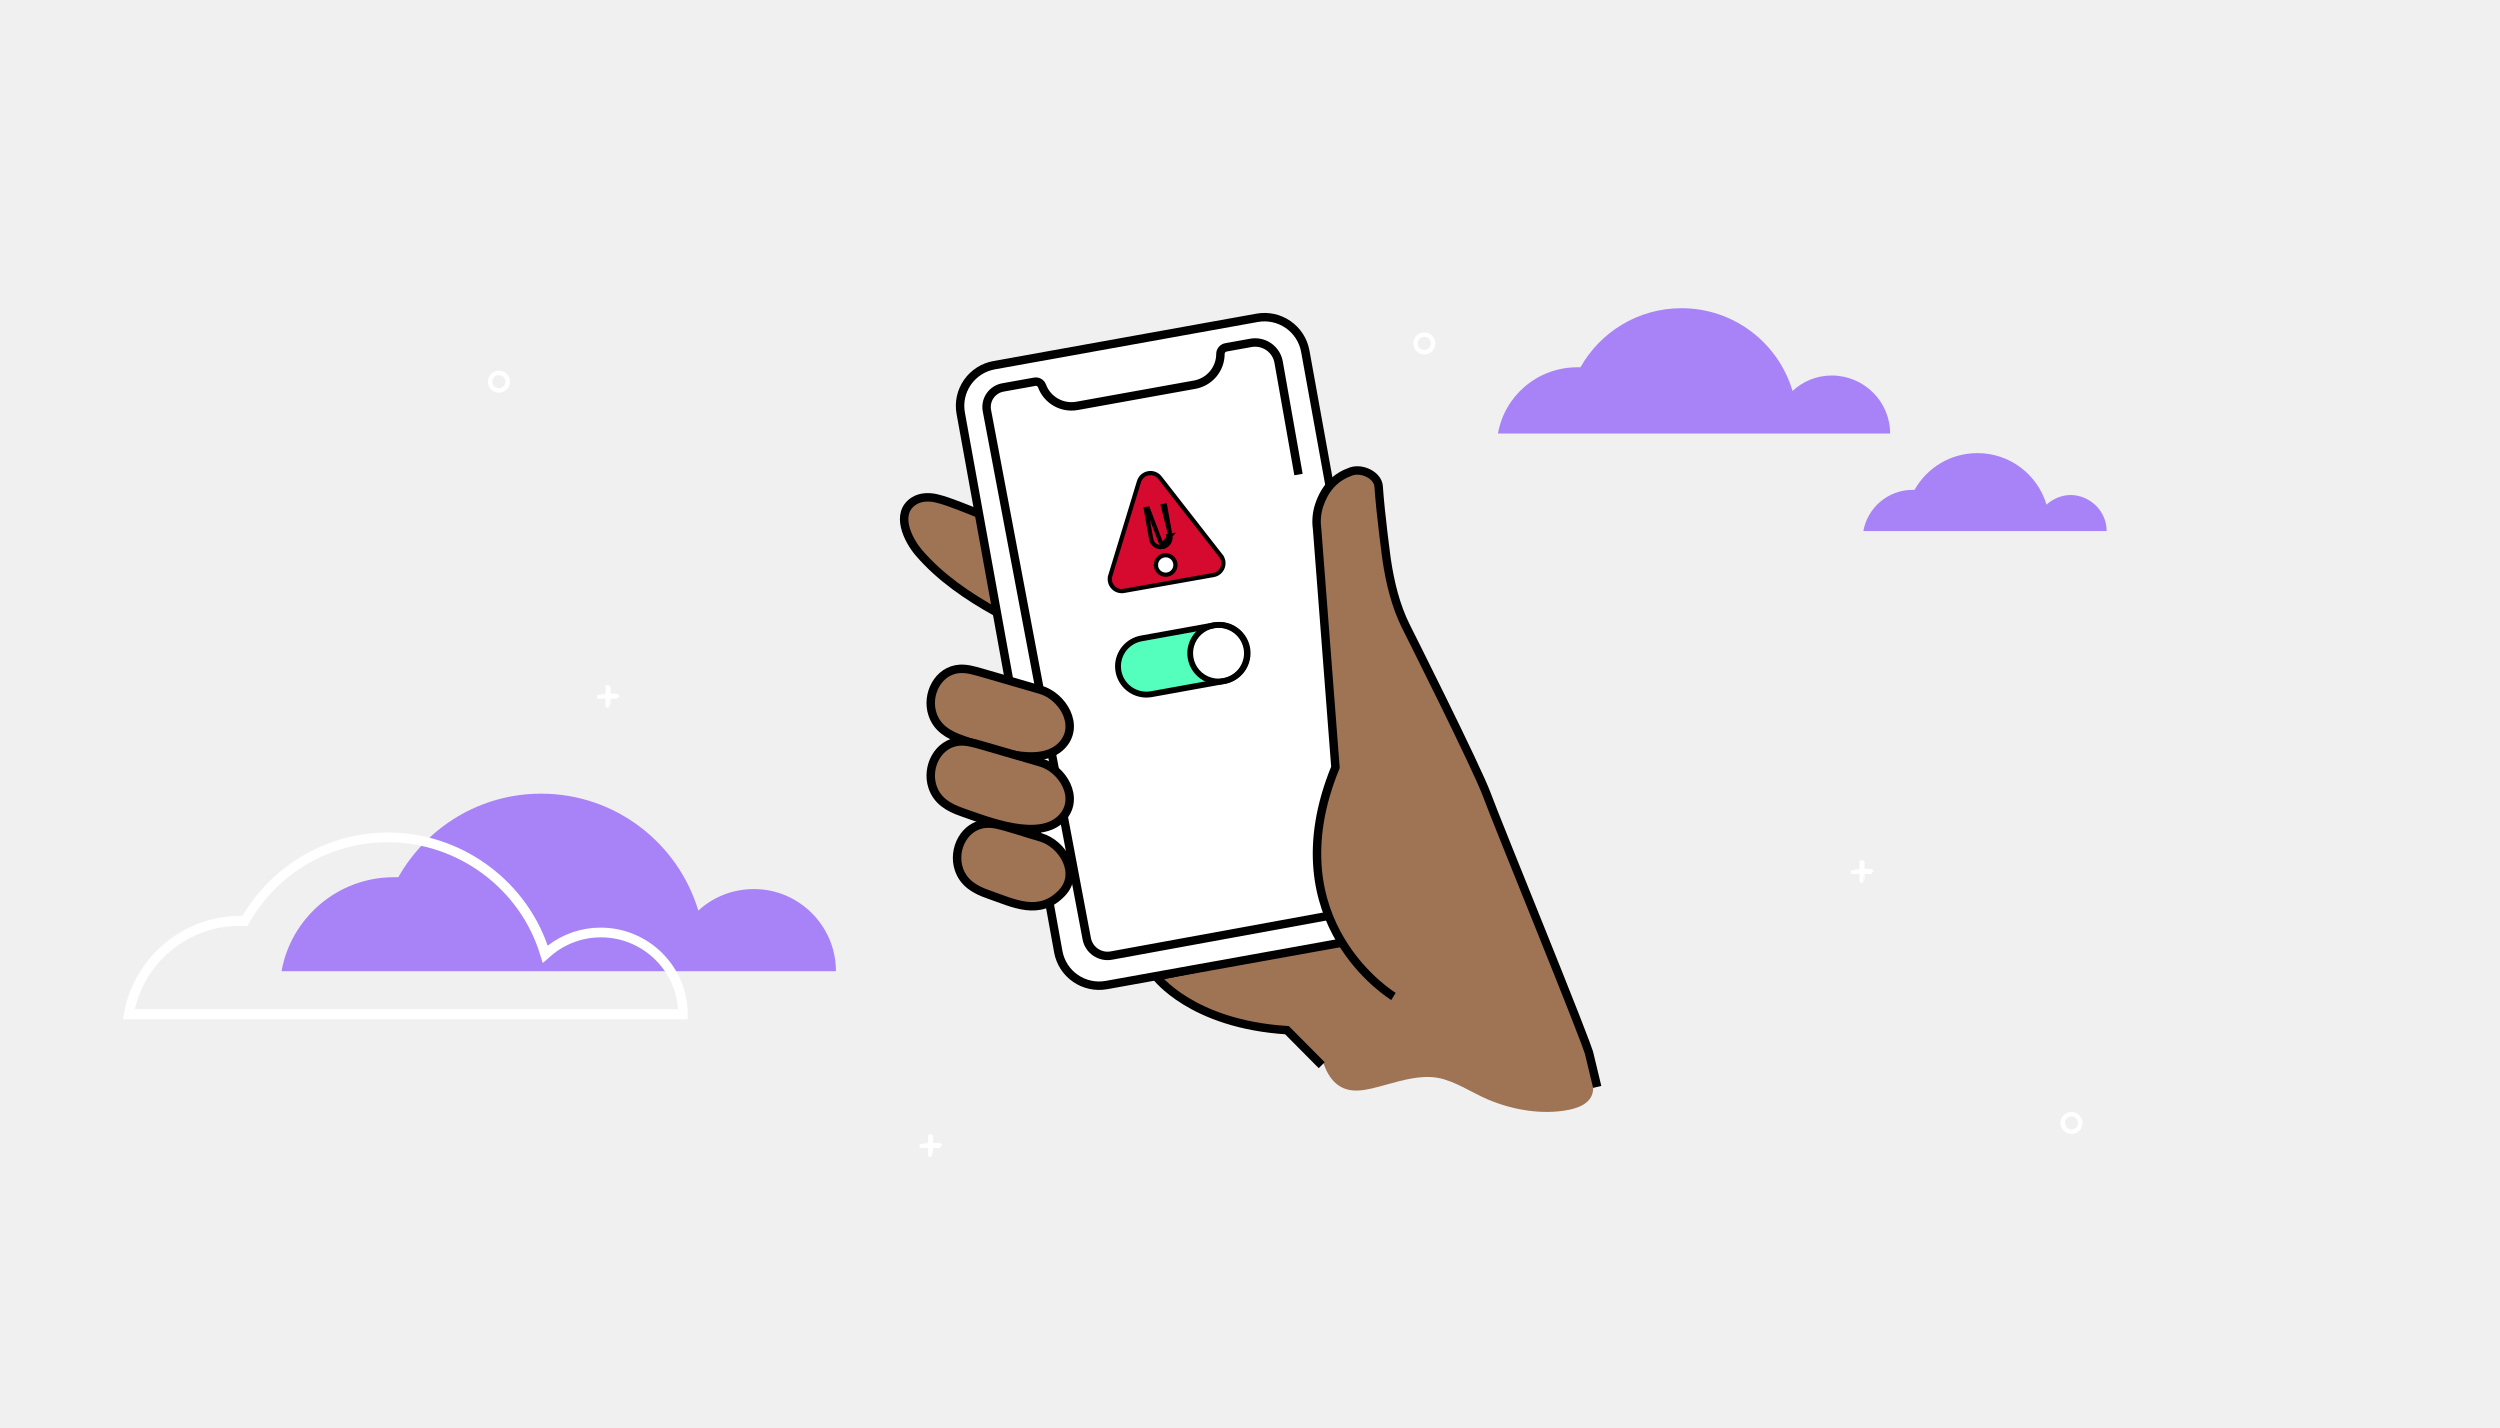
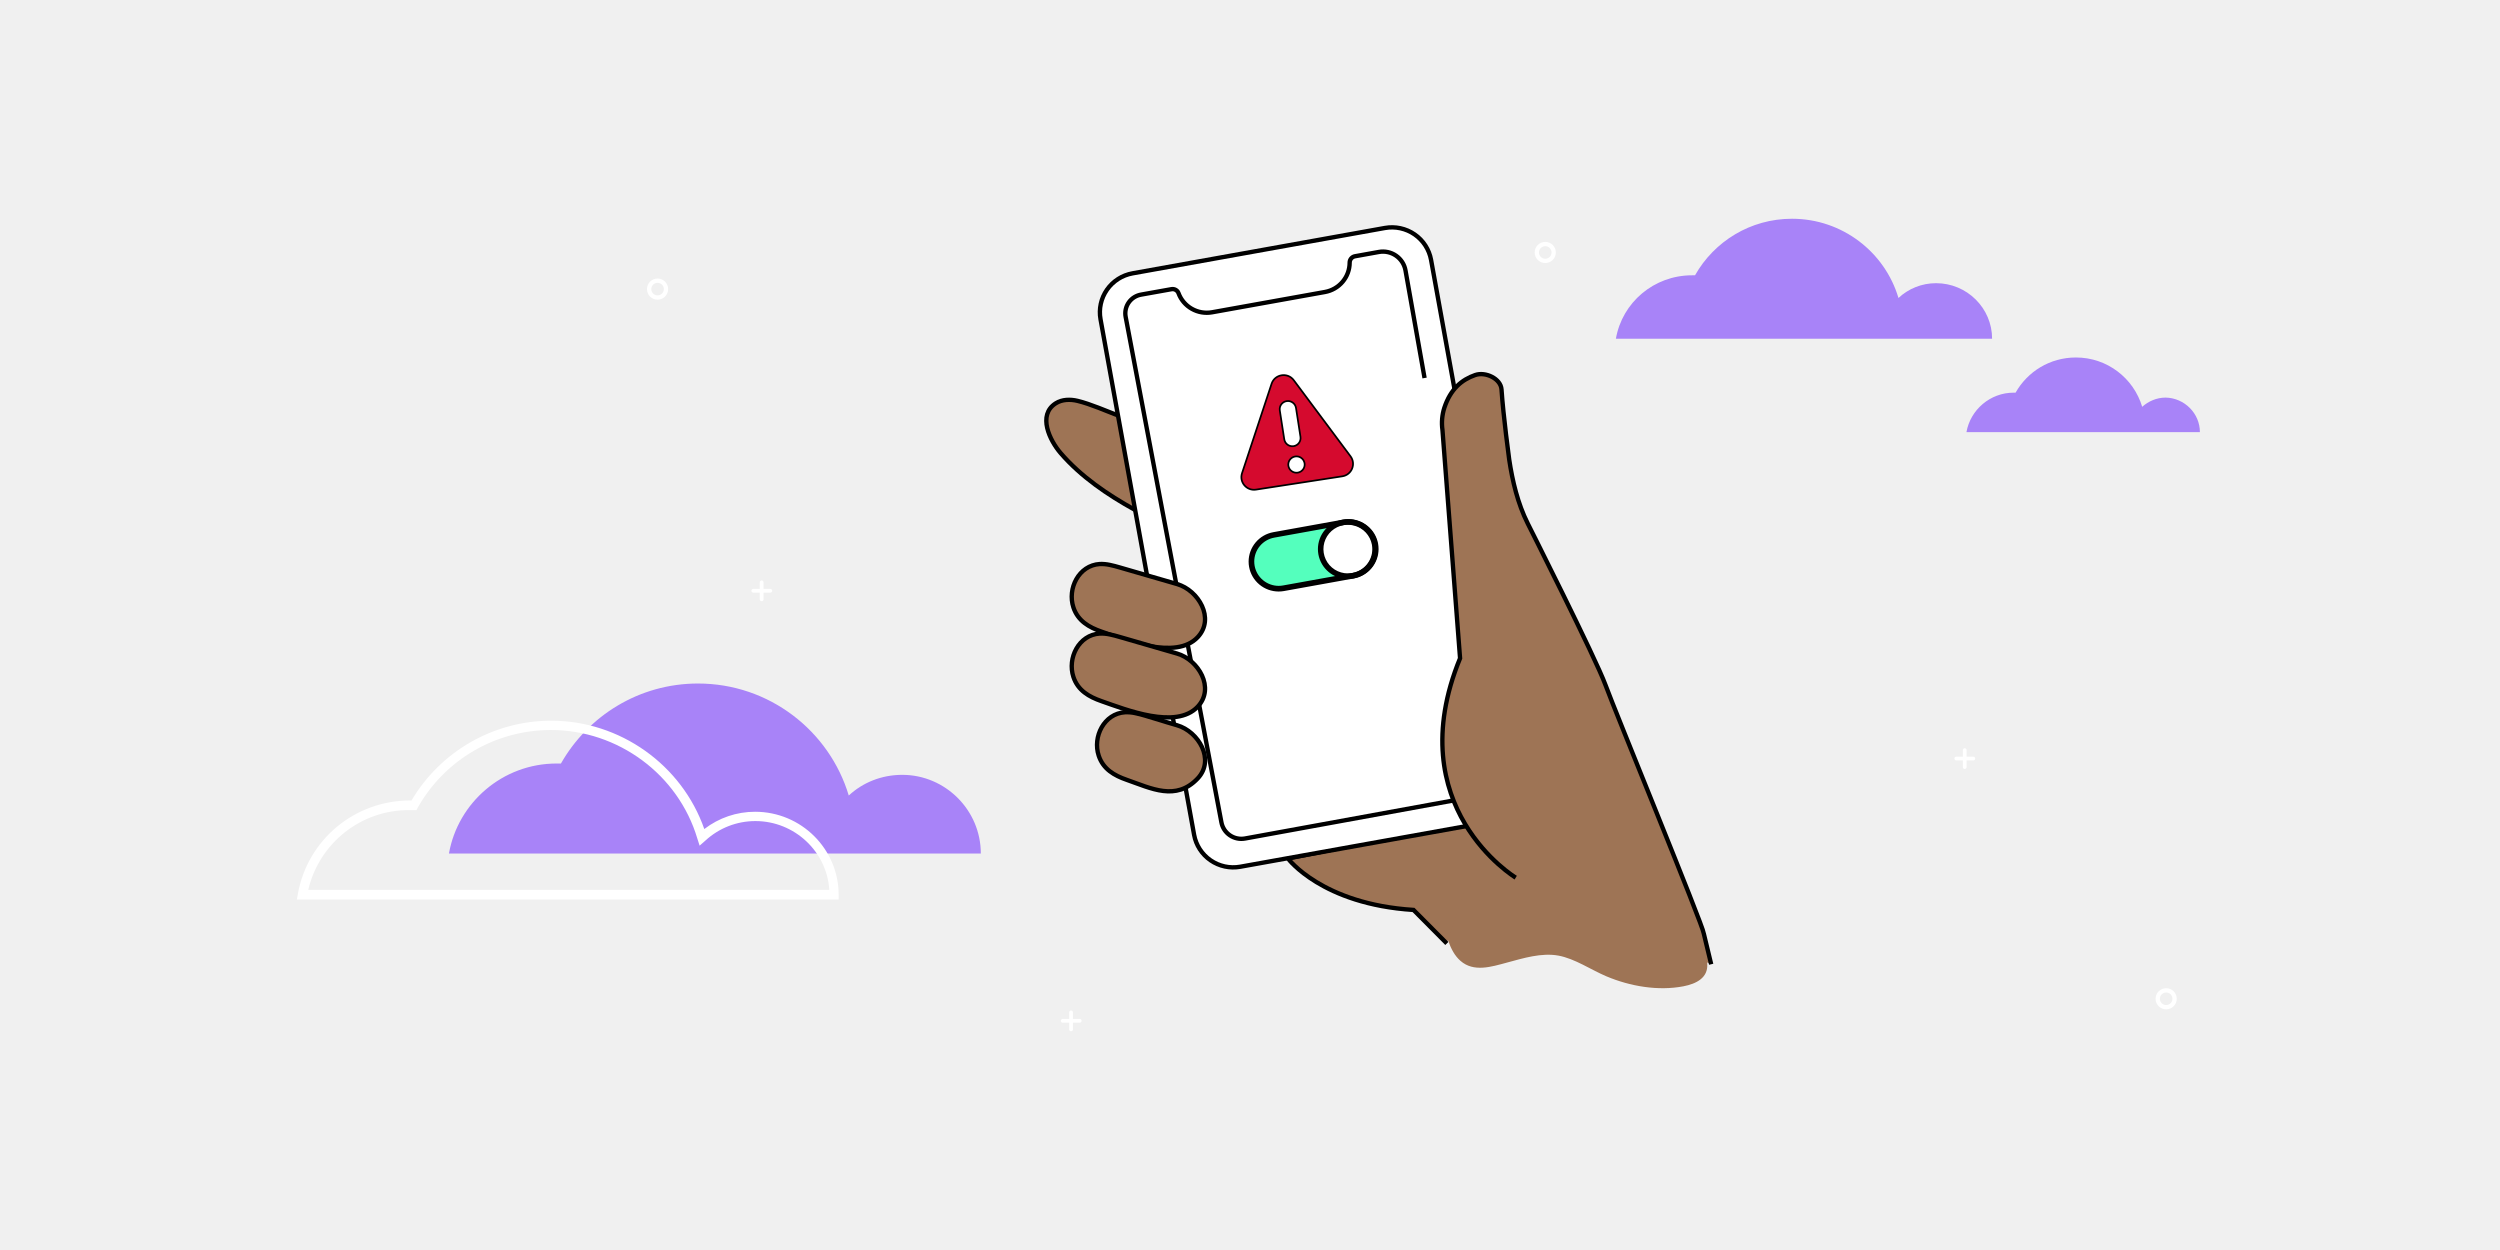
- <svg xmlns="http://www.w3.org/2000/svg" width="296" height="169" viewBox="0 0 296 169" fill="none">
-   <path d="M185.7 131.414C182.565 132.023 179.089 131.414 176.184 130.186C174.282 129.383 172.296 127.999 170.264 127.623C168.168 127.237 165.894 127.947 163.892 128.489C161.969 129.009 159.807 129.701 158.173 128.275C156.77 127.062 156.277 124.711 155.89 122.569C155.503 120.427 155.121 118.327 154.737 116.207C154.589 115.394 154.44 114.552 154.549 113.73C154.664 112.864 158.835 113.818 159.285 113.172C160.575 111.312 158.59 108.513 160.377 107.574C161.922 106.76 163.53 106.016 165.196 106.016C166.573 106.016 167.915 106.521 169.236 107.025L175.918 109.567C176.613 109.83 177.307 110.102 177.894 110.653C178.387 111.115 178.763 111.752 179.178 112.334C181.609 115.762 185.378 117.497 187.165 121.546C188.077 123.61 188.474 126.285 188.626 128.645C188.737 130.363 187.287 131.104 185.7 131.414Z" fill="#9E7455" />
-   <path d="M116.047 60.876C114.514 60.291 112.496 59.398 110.905 59.013C110.006 58.797 108.995 58.821 108.217 59.316C105.929 60.769 107.486 63.925 108.816 65.47C111.329 68.388 114.613 70.625 117.957 72.478" fill="#9E7455" />
-   <path d="M116.047 60.876C114.514 60.291 112.496 59.398 110.905 59.013C110.006 58.797 108.995 58.821 108.217 59.316C105.929 60.769 107.486 63.925 108.816 65.47C111.329 68.388 114.613 70.625 117.957 72.478" stroke="black" stroke-miterlimit="10" />
-   <path d="M161.648 110.611L136.89 115.615C136.89 115.615 141.057 121.257 152.379 121.973L156.491 126.119" fill="#9E7455" />
-   <path d="M161.648 110.611L136.89 115.615C136.89 115.615 141.057 121.257 152.379 121.973L156.491 126.119" stroke="black" stroke-miterlimit="10" />
-   <path d="M166.09 105.339L154.544 41.573C154.313 40.297 153.582 39.165 152.514 38.426C151.446 37.686 150.127 37.4 148.847 37.63L117.704 43.24C116.424 43.471 115.288 44.199 114.547 45.265C113.805 46.33 113.519 47.645 113.75 48.922L125.301 112.685C125.532 113.962 126.262 115.094 127.33 115.834C128.399 116.574 129.718 116.86 130.998 116.63L162.141 111.02C163.42 110.788 164.554 110.059 165.295 108.994C166.035 107.929 166.321 106.614 166.09 105.339Z" fill="white" stroke="black" stroke-miterlimit="10" />
-   <path d="M118.001 97.623C118.431 97.706 118.855 97.829 119.275 97.95C121.623 98.632 120.854 98.452 123.201 99.135C125.837 99.898 127.928 103.396 125.74 105.714C123.057 108.556 119.992 106.927 116.999 105.888C115.436 105.346 114.074 104.554 113.526 102.89C112.755 100.565 114.184 97.677 116.785 97.523C117.193 97.505 117.601 97.539 118.001 97.623Z" fill="#9E7455" stroke="black" stroke-miterlimit="10" />
-   <path d="M157.217 108.449L131.583 113.138C130.932 113.257 130.26 113.113 129.714 112.74C129.168 112.366 128.793 111.792 128.671 111.143L116.853 48.634C116.792 48.325 116.795 48.006 116.861 47.697C116.927 47.388 117.054 47.095 117.236 46.837C117.418 46.578 117.65 46.359 117.918 46.192C118.187 46.025 118.487 45.913 118.799 45.864V45.864L122.505 45.199C122.685 45.166 122.87 45.197 123.029 45.287C123.188 45.377 123.31 45.52 123.373 45.691C123.675 46.508 124.256 47.193 125.014 47.626C125.772 48.058 126.659 48.211 127.518 48.056L141.444 45.547C142.3 45.394 143.074 44.945 143.632 44.281C144.191 43.616 144.497 42.778 144.499 41.911V41.911C144.499 41.724 144.564 41.544 144.684 41.401C144.804 41.258 144.971 41.161 145.155 41.128L148.09 40.598C148.457 40.53 148.834 40.535 149.199 40.613C149.564 40.691 149.91 40.84 150.217 41.052C150.524 41.264 150.785 41.535 150.986 41.848C151.188 42.162 151.325 42.512 151.389 42.879L153.742 56.186" stroke="black" stroke-miterlimit="10" />
-   <path d="M114.884 79.298C115.313 79.381 115.738 79.504 116.158 79.626L123.2 81.669C125.835 82.434 127.926 85.93 125.738 88.249C123.055 91.09 116.882 88.595 113.88 87.556C112.317 87.014 110.956 86.221 110.407 84.559C109.636 82.233 111.063 79.345 113.665 79.191C114.074 79.176 114.483 79.212 114.884 79.298Z" fill="#9E7455" stroke="black" stroke-miterlimit="10" />
-   <path d="M114.884 87.895C115.313 87.978 115.738 88.101 116.158 88.222L123.2 90.266C125.835 91.031 127.926 94.527 125.738 96.846C123.055 99.687 116.882 97.201 113.88 96.153C112.317 95.611 110.956 94.82 110.407 93.156C109.636 90.83 111.063 87.942 113.665 87.788C114.074 87.772 114.483 87.808 114.884 87.895Z" fill="#9E7455" stroke="black" stroke-miterlimit="10" />
-   <path d="M189.109 128.69L188.193 124.879C188.115 123.923 177.251 97.411 176.063 94.148C174.874 90.884 166.46 74.162 166.46 74.162C165.236 71.705 164.583 68.963 164.181 66.267C164.181 66.267 163.449 60.875 163.232 57.599C163.143 56.26 161.254 55.376 159.984 55.818C158.329 56.392 156.939 57.542 156.173 59.88C155.892 60.764 155.814 61.701 155.944 62.62L158.116 90.849C150.573 109.274 164.986 117.978 164.986 117.978" fill="#9E7455" />
-   <path d="M189.109 128.69L188.193 124.879C188.115 123.923 177.251 97.411 176.063 94.148C174.874 90.884 166.46 74.162 166.46 74.162C165.236 71.705 164.583 68.963 164.181 66.267C164.181 66.267 163.449 60.875 163.232 57.599C163.143 56.26 161.254 55.376 159.984 55.818C158.329 56.392 156.939 57.542 156.173 59.88C155.892 60.764 155.814 61.701 155.944 62.62L158.116 90.849C150.573 109.274 164.986 117.978 164.986 117.978" stroke="black" stroke-miterlimit="10" />
-   <path d="M144.957 80.63L136.338 82.188C135.9 82.276 135.449 82.275 135.011 82.187C134.573 82.099 134.157 81.925 133.788 81.675C133.418 81.424 133.102 81.103 132.859 80.73C132.615 80.357 132.448 79.939 132.368 79.501C132.289 79.062 132.297 78.612 132.394 78.178C132.49 77.743 132.672 77.331 132.93 76.968C133.188 76.604 133.515 76.295 133.894 76.059C134.273 75.823 134.695 75.664 135.136 75.593L143.756 74.034V74.065C142.926 74.173 142.168 74.592 141.636 75.236C141.104 75.881 140.837 76.703 140.89 77.536C140.943 78.369 141.312 79.151 141.921 79.723C142.531 80.295 143.335 80.615 144.172 80.618C144.429 80.618 144.684 80.587 144.933 80.527L144.957 80.63Z" fill="#54FFBD" />
-   <path d="M144.957 80.63L144.895 80.283L136.275 81.842C136.096 81.875 135.914 81.892 135.731 81.892C135.026 81.89 134.344 81.642 133.803 81.191C133.262 80.74 132.896 80.115 132.769 79.423C132.737 79.244 132.721 79.062 132.72 78.881C132.721 78.177 132.97 77.496 133.422 76.957C133.875 76.417 134.503 76.052 135.197 75.927L143.818 74.368C144.25 74.29 144.694 74.307 145.119 74.418C145.544 74.528 145.94 74.73 146.279 75.009C146.826 75.461 147.195 76.092 147.321 76.789C147.399 77.22 147.382 77.663 147.271 78.087C147.16 78.51 146.958 78.905 146.678 79.243C146.225 79.789 145.593 80.157 144.893 80.282L144.956 80.628L145.018 80.974C145.872 80.82 146.645 80.371 147.202 79.707C147.758 79.042 148.063 78.204 148.064 77.338C148.064 77.115 148.044 76.893 148.005 76.673C147.849 75.822 147.399 75.052 146.732 74.497C146.066 73.942 145.226 73.637 144.358 73.636C144.135 73.636 143.911 73.656 143.691 73.695L135.07 75.253C134.216 75.409 133.444 75.858 132.887 76.522C132.331 77.186 132.025 78.024 132.024 78.889C132.024 79.112 132.044 79.335 132.085 79.554C132.24 80.406 132.69 81.177 133.357 81.732C134.023 82.287 134.863 82.592 135.731 82.593C135.955 82.593 136.178 82.572 136.398 82.533L145.02 80.974L144.957 80.63Z" fill="black" />
-   <path d="M147.59 76.746L147.242 76.807C147.275 76.985 147.292 77.167 147.293 77.349C147.292 78.052 147.044 78.733 146.591 79.273C146.139 79.812 145.511 80.177 144.817 80.302C144.637 80.335 144.455 80.351 144.273 80.351C143.7 80.351 143.138 80.187 142.654 79.88C142.171 79.573 141.785 79.135 141.542 78.617C141.299 78.099 141.21 77.522 141.284 76.955C141.358 76.388 141.592 75.854 141.96 75.415C142.327 74.976 142.813 74.651 143.359 74.478C143.906 74.304 144.491 74.289 145.045 74.435C145.599 74.581 146.101 74.882 146.49 75.302C146.879 75.722 147.14 76.244 147.242 76.807L147.59 76.746L147.937 76.684C147.781 75.832 147.331 75.061 146.665 74.506C145.999 73.951 145.159 73.646 144.29 73.645C144.067 73.645 143.844 73.666 143.624 73.705C142.769 73.86 141.996 74.308 141.44 74.973C140.883 75.638 140.578 76.476 140.578 77.342C140.578 77.564 140.598 77.787 140.637 78.007C140.793 78.858 141.243 79.628 141.909 80.183C142.575 80.738 143.416 81.042 144.284 81.044C144.507 81.044 144.73 81.024 144.95 80.985C145.804 80.829 146.577 80.38 147.133 79.716C147.69 79.052 147.996 78.214 147.998 77.349C147.997 77.126 147.977 76.903 147.937 76.684L147.59 76.746Z" fill="black" />
-   <path fill-rule="evenodd" clip-rule="evenodd" d="M134.755 56.868C135.179 55.584 136.875 55.309 137.683 56.394L144.688 65.805C145.44 66.814 144.847 68.259 143.603 68.451L132.952 70.096C131.718 70.286 130.719 69.108 131.11 67.924L134.755 56.868ZM138.825 66.751C138.902 67.244 138.563 67.706 138.07 67.782C137.576 67.858 137.114 67.52 137.038 67.027C136.962 66.534 137.3 66.072 137.793 65.996C138.287 65.92 138.749 66.258 138.825 66.751ZM136.735 59.15C136.241 59.226 135.903 59.688 135.979 60.181L136.531 63.753C136.608 64.246 137.07 64.584 137.563 64.508C138.057 64.432 138.395 63.97 138.319 63.477L137.766 59.905C137.69 59.412 137.228 59.074 136.735 59.15Z" fill="white" />
-   <path d="M137.641 64.766L137.641 64.766C137.013 64.878 136.414 64.46 136.303 63.832L135.67 60.274L135.67 60.274L135.916 60.23L137.641 64.766ZM137.641 64.766C138.269 64.655 138.687 64.056 138.576 63.429M137.641 64.766L138.576 63.429M138.576 63.429L137.943 59.87L137.943 59.87L137.697 59.914L138.576 63.429ZM138.576 63.429L138.576 63.429L138.33 63.472C138.417 63.964 138.089 64.433 137.597 64.52L138.576 63.429ZM136.882 67.094L137.129 67.051L136.883 67.094C136.994 67.722 137.593 68.14 138.221 68.028C138.848 67.917 139.267 67.318 139.156 66.691C139.044 66.063 138.445 65.645 137.817 65.757C137.19 65.868 136.771 66.467 136.882 67.094ZM144.553 65.811L144.75 65.657L144.553 65.811C145.21 66.654 144.735 67.894 143.68 68.081L133.069 69.964L133.111 70.202L133.069 69.964C132.024 70.15 131.152 69.167 131.461 68.153L131.222 68.08L131.461 68.153L134.857 57.019C135.192 55.919 136.63 55.653 137.337 56.56L144.553 65.811Z" fill="#D50A2E" stroke="black" stroke-width="0.5" />
-   <path d="M98.977 114.993H33.334C34.448 108.686 39.977 103.863 46.62 103.863C46.785 103.863 46.95 103.863 47.156 103.863C50.498 97.968 56.81 93.969 64.072 93.969C72.86 93.969 80.287 99.823 82.68 107.82C84.413 106.213 86.723 105.265 89.281 105.265C94.604 105.265 98.977 109.634 98.977 114.993Z" fill="#A883F8" />
-   <path d="M81.468 120.682H14.561L14.685 119.983C15.881 113.283 21.697 108.433 28.545 108.433C28.586 108.433 28.669 108.433 28.71 108.433C32.298 102.35 38.857 98.569 45.952 98.569C54.449 98.569 62.08 104.035 64.844 111.968C66.659 110.571 68.845 109.831 71.114 109.831C76.806 109.831 81.426 114.434 81.426 120.106V120.682H81.468ZM15.964 119.49H80.271C79.983 114.763 75.981 110.982 71.155 110.982C68.845 110.982 66.659 111.845 64.968 113.407L64.267 114.023L63.978 113.119C61.627 105.227 54.202 99.719 45.911 99.719C39.105 99.719 32.835 103.378 29.494 109.296L29.328 109.625H28.957C28.792 109.625 28.627 109.625 28.462 109.625C22.481 109.584 17.325 113.694 15.964 119.49Z" fill="white" />
-   <path d="M223.793 51.331H177.361C178.135 46.859 182.041 43.484 186.762 43.484C186.884 43.484 187.006 43.484 187.128 43.484C189.488 39.296 193.964 36.491 199.092 36.491C205.318 36.491 210.567 40.638 212.236 46.289C213.457 45.151 215.084 44.46 216.875 44.46C220.7 44.46 223.793 47.55 223.793 51.331Z" fill="#A883F8" />
-   <path d="M249.43 62.878H220.619C221.107 60.113 223.549 57.999 226.438 57.999C226.519 57.999 226.601 57.999 226.682 57.999C228.147 55.397 230.914 53.648 234.129 53.648C237.995 53.648 241.25 56.21 242.308 59.747C243.082 59.056 244.099 58.608 245.198 58.608C247.517 58.649 249.43 60.56 249.43 62.878Z" fill="#A883F8" />
-   <path fill-rule="evenodd" clip-rule="evenodd" d="M59.074 44.416C58.646 44.416 58.299 44.763 58.299 45.191C58.299 45.619 58.646 45.966 59.074 45.966C59.502 45.966 59.849 45.619 59.849 45.191C59.849 44.763 59.502 44.416 59.074 44.416ZM57.768 45.191C57.768 44.469 58.353 43.884 59.074 43.884C59.796 43.884 60.381 44.469 60.381 45.191C60.381 45.913 59.796 46.498 59.074 46.498C58.353 46.498 57.768 45.913 57.768 45.191Z" fill="white" />
-   <path fill-rule="evenodd" clip-rule="evenodd" d="M245.268 132.185C244.84 132.185 244.493 132.532 244.493 132.96C244.493 133.388 244.84 133.735 245.268 133.735C245.696 133.735 246.043 133.388 246.043 132.96C246.043 132.532 245.696 132.185 245.268 132.185ZM243.961 132.96C243.961 132.238 244.546 131.653 245.268 131.653C245.989 131.653 246.574 132.238 246.574 132.96C246.574 133.681 245.989 134.266 245.268 134.266C244.546 134.266 243.961 133.681 243.961 132.96Z" fill="white" />
-   <path fill-rule="evenodd" clip-rule="evenodd" d="M168.642 39.885C168.214 39.885 167.867 40.232 167.867 40.66C167.867 41.088 168.214 41.435 168.642 41.435C169.07 41.435 169.417 41.088 169.417 40.66C169.417 40.232 169.07 39.885 168.642 39.885ZM167.335 40.66C167.335 39.938 167.92 39.353 168.642 39.353C169.363 39.353 169.948 39.938 169.948 40.66C169.948 41.381 169.363 41.966 168.642 41.966C167.92 41.966 167.335 41.381 167.335 40.66Z" fill="white" />
-   <path d="M220.404 104.54C220.374 104.54 220.343 104.534 220.315 104.522C220.287 104.51 220.261 104.493 220.239 104.471C220.217 104.45 220.2 104.424 220.188 104.395C220.177 104.367 220.171 104.337 220.171 104.306V102.189C220.175 102.131 220.201 102.076 220.245 102.036C220.288 101.995 220.345 101.973 220.404 101.973C220.463 101.973 220.52 101.995 220.563 102.036C220.606 102.076 220.633 102.131 220.637 102.189V104.306C220.637 104.337 220.631 104.367 220.62 104.395C220.608 104.424 220.591 104.45 220.569 104.471C220.548 104.493 220.522 104.51 220.494 104.522C220.465 104.534 220.435 104.54 220.404 104.54Z" fill="white" />
-   <path d="M110.121 136.976C110.09 136.976 110.059 136.97 110.031 136.958C110.003 136.947 109.977 136.929 109.955 136.908C109.933 136.886 109.916 136.86 109.904 136.832C109.893 136.803 109.887 136.773 109.887 136.742V134.626C109.891 134.567 109.918 134.512 109.961 134.472C110.004 134.432 110.061 134.409 110.12 134.409C110.179 134.409 110.236 134.432 110.279 134.472C110.322 134.512 110.349 134.567 110.353 134.626V136.742C110.353 136.773 110.347 136.803 110.336 136.832C110.324 136.86 110.307 136.886 110.285 136.908C110.264 136.929 110.238 136.947 110.21 136.958C110.182 136.97 110.151 136.976 110.121 136.976Z" fill="white" />
-   <path d="M71.927 83.79C71.896 83.79 71.866 83.784 71.838 83.772C71.809 83.761 71.783 83.743 71.762 83.722C71.74 83.7 71.723 83.674 71.711 83.646C71.699 83.617 71.693 83.587 71.693 83.556V81.44C71.698 81.381 71.724 81.326 71.767 81.286C71.811 81.246 71.867 81.223 71.926 81.223C71.985 81.223 72.042 81.246 72.085 81.286C72.129 81.326 72.155 81.381 72.16 81.44V83.556C72.16 83.587 72.154 83.617 72.142 83.646C72.131 83.674 72.114 83.7 72.092 83.722C72.07 83.743 72.045 83.761 72.016 83.772C71.988 83.784 71.958 83.79 71.927 83.79Z" fill="white" />
-   <path fill-rule="evenodd" clip-rule="evenodd" d="M220.404 102.106C220.378 102.106 220.354 102.116 220.335 102.133C220.318 102.149 220.306 102.172 220.304 102.195V104.306C220.304 104.319 220.306 104.332 220.311 104.344C220.316 104.357 220.324 104.368 220.333 104.377C220.343 104.387 220.354 104.394 220.366 104.399C220.378 104.404 220.391 104.407 220.405 104.407C220.418 104.407 220.431 104.404 220.443 104.399C220.455 104.394 220.466 104.387 220.475 104.377C220.484 104.368 220.492 104.357 220.497 104.345C220.502 104.333 220.504 104.32 220.504 104.307L220.504 104.306V102.195C220.501 102.172 220.49 102.149 220.473 102.133C220.454 102.116 220.429 102.106 220.404 102.106ZM220.154 101.938C220.222 101.875 220.311 101.84 220.404 101.84C220.496 101.84 220.585 101.875 220.653 101.938C220.721 102.001 220.763 102.087 220.77 102.179L220.77 102.184V104.305" fill="white" />
-   <path fill-rule="evenodd" clip-rule="evenodd" d="M110.12 134.542C110.094 134.542 110.07 134.552 110.051 134.569C110.034 134.586 110.022 134.608 110.02 134.632V136.742C110.02 136.755 110.022 136.768 110.027 136.781C110.032 136.793 110.04 136.804 110.049 136.814C110.059 136.823 110.07 136.83 110.082 136.835C110.094 136.84 110.107 136.843 110.121 136.843C110.134 136.843 110.147 136.841 110.159 136.835C110.171 136.83 110.182 136.823 110.191 136.814C110.201 136.804 110.208 136.793 110.213 136.781C110.218 136.769 110.22 136.756 110.22 136.743L110.22 136.742V134.632C110.218 134.608 110.206 134.586 110.189 134.569C110.17 134.552 110.145 134.542 110.12 134.542ZM109.871 134.374C109.938 134.311 110.027 134.276 110.12 134.276C110.212 134.276 110.302 134.311 110.369 134.374C110.437 134.437 110.479 134.523 110.486 134.616L110.486 134.621V136.742" fill="white" />
-   <path fill-rule="evenodd" clip-rule="evenodd" d="M71.926 81.356C71.901 81.356 71.876 81.366 71.858 81.383C71.84 81.4 71.829 81.422 71.826 81.446V83.556C71.826 83.57 71.829 83.583 71.834 83.595C71.839 83.607 71.846 83.618 71.856 83.628C71.865 83.637 71.876 83.645 71.888 83.65C71.901 83.655 71.914 83.657 71.927 83.657C71.94 83.657 71.953 83.655 71.965 83.65C71.978 83.645 71.989 83.637 71.998 83.628C72.007 83.619 72.014 83.608 72.019 83.595C72.024 83.583 72.027 83.57 72.027 83.557L72.027 83.556V81.446C72.024 81.422 72.013 81.4 71.995 81.383C71.976 81.366 71.952 81.356 71.926 81.356ZM71.677 81.189C71.745 81.126 71.834 81.091 71.926 81.091C72.019 81.091 72.108 81.126 72.176 81.189C72.244 81.251 72.285 81.338 72.292 81.43L72.293 81.435V83.556" fill="white" />
-   <path d="M221.7 103.248C221.7 103.278 221.695 103.309 221.683 103.337C221.671 103.365 221.654 103.391 221.633 103.413C221.611 103.435 221.585 103.452 221.557 103.464C221.529 103.475 221.498 103.482 221.468 103.482H219.352C219.293 103.477 219.238 103.451 219.198 103.407C219.158 103.364 219.135 103.307 219.135 103.248C219.135 103.189 219.158 103.132 219.198 103.089C219.238 103.046 219.293 103.019 219.352 103.015H221.468C221.529 103.015 221.588 103.039 221.632 103.083C221.676 103.127 221.7 103.186 221.7 103.248Z" fill="white" />
-   <path d="M111.416 135.684C111.417 135.714 111.411 135.745 111.399 135.773C111.387 135.802 111.37 135.827 111.349 135.849C111.327 135.871 111.301 135.888 111.273 135.9C111.245 135.912 111.214 135.918 111.184 135.918H109.068C109.009 135.913 108.954 135.887 108.914 135.844C108.874 135.8 108.852 135.744 108.852 135.684C108.852 135.625 108.874 135.569 108.914 135.525C108.954 135.482 109.009 135.456 109.068 135.451H111.184C111.245 135.451 111.305 135.476 111.348 135.519C111.392 135.563 111.416 135.622 111.416 135.684Z" fill="white" />
-   <path d="M73.223 82.498C73.223 82.529 73.217 82.559 73.206 82.588C73.194 82.616 73.177 82.642 73.155 82.663C73.133 82.685 73.108 82.702 73.079 82.714C73.051 82.726 73.021 82.732 72.99 82.732H70.874C70.816 82.728 70.761 82.701 70.721 82.658C70.68 82.615 70.658 82.558 70.658 82.499C70.658 82.44 70.68 82.383 70.721 82.34C70.761 82.296 70.816 82.27 70.874 82.265H72.99C73.052 82.265 73.111 82.29 73.155 82.334C73.198 82.377 73.223 82.436 73.223 82.498Z" fill="white" />
-   <path fill-rule="evenodd" clip-rule="evenodd" d="M219.347 102.882H221.468C221.565 102.882 221.658 102.92 221.726 102.989C221.795 103.057 221.833 103.15 221.833 103.247M219.358 103.148C219.334 103.15 219.312 103.162 219.295 103.179C219.278 103.198 219.268 103.223 219.268 103.248C219.268 103.274 219.278 103.298 219.295 103.317C219.312 103.335 219.334 103.346 219.358 103.348H221.468C221.481 103.348 221.494 103.346 221.506 103.341C221.518 103.336 221.529 103.328 221.538 103.319C221.548 103.31 221.555 103.299 221.56 103.287C221.565 103.274 221.567 103.261 221.567 103.248L221.567 103.247C221.567 103.221 221.557 103.196 221.538 103.177C221.519 103.158 221.494 103.148 221.468 103.148H219.358Z" fill="white" />
-   <path fill-rule="evenodd" clip-rule="evenodd" d="M109.063 135.318H111.184C111.281 135.318 111.374 135.357 111.442 135.425C111.511 135.494 111.549 135.587 111.549 135.683M109.074 135.584C109.05 135.587 109.028 135.598 109.011 135.616C108.994 135.634 108.984 135.659 108.984 135.684C108.984 135.71 108.994 135.734 109.011 135.753C109.028 135.771 109.05 135.782 109.074 135.785H111.184C111.197 135.785 111.21 135.782 111.222 135.777C111.234 135.772 111.245 135.765 111.254 135.755C111.264 135.746 111.271 135.735 111.276 135.723C111.281 135.711 111.283 135.698 111.283 135.684L111.283 135.684C111.283 135.657 111.273 135.632 111.254 135.613C111.236 135.595 111.21 135.584 111.184 135.584H109.074Z" fill="white" />
-   <path fill-rule="evenodd" clip-rule="evenodd" d="M70.869 82.132H72.99C73.087 82.132 73.18 82.171 73.249 82.239C73.317 82.308 73.356 82.401 73.356 82.498M70.88 82.398C70.856 82.401 70.834 82.412 70.818 82.43C70.801 82.449 70.791 82.473 70.791 82.499C70.791 82.524 70.801 82.549 70.818 82.567C70.834 82.585 70.856 82.596 70.88 82.599H72.99C73.003 82.599 73.016 82.596 73.028 82.591C73.041 82.586 73.052 82.579 73.061 82.57C73.07 82.56 73.078 82.549 73.082 82.537C73.087 82.525 73.09 82.512 73.09 82.499L73.09 82.498C73.09 82.472 73.079 82.446 73.061 82.427C73.042 82.409 73.017 82.398 72.99 82.398H70.88Z" fill="white" />
+ <svg xmlns="http://www.w3.org/2000/svg" width="320" height="160" viewBox="0 0 320 160" fill="none">
+   <path d="M215.494 126.243C212.243 126.874 208.638 126.243 205.625 124.972C203.653 124.141 201.593 122.709 199.486 122.32C197.312 121.92 194.953 122.655 192.876 123.216C190.883 123.754 188.641 124.471 186.946 122.994C185.491 121.739 184.979 119.306 184.578 117.089C184.176 114.872 183.78 112.698 183.382 110.505C183.229 109.662 183.074 108.792 183.187 107.94C183.306 107.044 187.632 108.032 188.099 107.363C189.437 105.439 187.378 102.541 189.231 101.569C190.834 100.727 192.502 99.957 194.229 99.957C195.657 99.957 197.049 100.48 198.42 101.001L205.349 103.632C206.07 103.905 206.79 104.186 207.399 104.756C207.91 105.234 208.299 105.894 208.73 106.496C211.251 110.044 215.161 111.84 217.014 116.03C217.959 118.166 218.372 120.935 218.528 123.377C218.644 125.155 217.14 125.922 215.494 126.243Z" fill="#9E7455" />
+   <path d="M143.257 53.238C141.667 52.632 139.575 51.708 137.925 51.31C136.992 51.086 135.944 51.111 135.137 51.623C132.764 53.127 134.379 56.394 135.758 57.992C138.364 61.012 141.77 63.327 145.238 65.245" fill="#9E7455" />
+   <path d="M143.257 53.238C141.667 52.632 139.575 51.708 137.925 51.31C136.992 51.086 135.944 51.111 135.137 51.623C132.764 53.127 134.379 56.394 135.758 57.992C138.364 61.012 141.77 63.327 145.238 65.245" stroke="black" stroke-width="0.557" stroke-miterlimit="10" />
+   <path d="M190.543 104.713L164.866 109.893C164.866 109.893 169.188 115.731 180.93 116.473L185.194 120.763" fill="#9E7455" />
+   <path d="M190.543 104.713L164.866 109.893C164.866 109.893 169.188 115.731 180.93 116.473L185.194 120.763" stroke="black" stroke-width="0.557" stroke-miterlimit="10" />
+   <path d="M195.149 99.257L183.175 33.261C182.935 31.941 182.178 30.769 181.07 30.004C179.962 29.239 178.594 28.943 177.266 29.181L144.967 34.987C143.64 35.226 142.462 35.979 141.693 37.082C140.924 38.185 140.627 39.546 140.867 40.867L152.846 106.861C153.086 108.182 153.843 109.354 154.951 110.119C156.059 110.885 157.427 111.181 158.755 110.943L191.054 105.137C192.381 104.897 193.557 104.143 194.325 103.04C195.093 101.938 195.389 100.577 195.149 99.257Z" fill="white" stroke="black" stroke-width="0.557" stroke-miterlimit="10" />
+   <path d="M145.275 91.272C145.721 91.358 146.161 91.485 146.597 91.61C149.031 92.317 148.234 92.13 150.668 92.836C153.402 93.626 155.57 97.246 153.301 99.646C150.519 102.587 147.34 100.901 144.236 99.825C142.615 99.264 141.203 98.445 140.634 96.723C139.834 94.316 141.316 91.327 144.014 91.168C144.437 91.15 144.861 91.184 145.275 91.272Z" fill="#9E7455" stroke="black" stroke-width="0.557" stroke-miterlimit="10" />
+   <path d="M185.947 102.476L159.362 107.329C158.687 107.452 157.99 107.304 157.424 106.917C156.858 106.53 156.469 105.936 156.342 105.265L144.085 40.57C144.022 40.249 144.025 39.919 144.093 39.6C144.162 39.28 144.294 38.977 144.482 38.71C144.671 38.442 144.912 38.215 145.19 38.042C145.469 37.869 145.78 37.754 146.104 37.703V37.703L149.947 37.015C150.133 36.981 150.326 37.013 150.49 37.106C150.655 37.199 150.782 37.347 150.848 37.524C151.16 38.37 151.763 39.079 152.549 39.526C153.335 39.974 154.255 40.132 155.146 39.972L169.59 37.375C170.477 37.216 171.28 36.752 171.859 36.064C172.438 35.377 172.756 34.509 172.757 33.611V33.611C172.757 33.419 172.825 33.232 172.95 33.084C173.074 32.935 173.247 32.836 173.438 32.801L176.482 32.253C176.862 32.182 177.253 32.188 177.632 32.268C178.01 32.349 178.369 32.503 178.687 32.723C179.006 32.942 179.277 33.222 179.486 33.547C179.694 33.871 179.836 34.234 179.903 34.613L182.344 48.386" stroke="black" stroke-width="0.557" stroke-miterlimit="10" />
+   <path d="M142.04 72.305C142.485 72.391 142.926 72.519 143.362 72.644L150.664 74.759C153.398 75.551 155.566 79.169 153.297 81.569C150.515 84.509 144.113 81.927 140.999 80.852C139.378 80.291 137.966 79.47 137.397 77.75C136.597 75.343 138.078 72.354 140.776 72.194C141.2 72.179 141.625 72.216 142.04 72.305Z" fill="#9E7455" stroke="black" stroke-width="0.557" stroke-miterlimit="10" />
+   <path d="M142.04 81.204C142.485 81.29 142.926 81.417 143.362 81.543L150.664 83.657C153.398 84.45 155.566 88.068 153.297 90.467C150.515 93.408 144.113 90.835 140.999 89.751C139.378 89.19 137.966 88.371 137.397 86.648C136.597 84.242 138.078 81.252 140.776 81.093C141.2 81.077 141.625 81.114 142.04 81.204Z" fill="#9E7455" stroke="black" stroke-width="0.557" stroke-miterlimit="10" />
+   <path d="M219.031 123.425L218.081 119.48C218 118.49 206.734 91.052 205.501 87.674C204.268 84.297 195.541 66.989 195.541 66.989C194.272 64.447 193.595 61.608 193.178 58.819C193.178 58.819 192.419 53.238 192.193 49.847C192.101 48.462 190.142 47.546 188.825 48.004C187.109 48.598 185.667 49.788 184.872 52.208C184.581 53.124 184.5 54.093 184.635 55.044L186.888 84.26C179.065 103.329 194.013 112.338 194.013 112.338" fill="#9E7455" />
+   <path d="M219.031 123.425L218.081 119.48C218 118.49 206.734 91.052 205.501 87.674C204.268 84.297 195.541 66.989 195.541 66.989C194.272 64.447 193.595 61.608 193.178 58.819C193.178 58.819 192.419 53.238 192.193 49.847C192.101 48.462 190.142 47.546 188.825 48.004C187.109 48.598 185.667 49.788 184.872 52.208C184.581 53.124 184.5 54.093 184.635 55.044L186.888 84.26C179.065 103.329 194.013 112.338 194.013 112.338" stroke="black" stroke-width="0.557" stroke-miterlimit="10" />
+   <path d="M173.234 73.683L164.294 75.296C163.84 75.387 163.372 75.386 162.918 75.295C162.464 75.204 162.033 75.023 161.65 74.764C161.266 74.505 160.939 74.173 160.686 73.787C160.433 73.4 160.261 72.968 160.178 72.514C160.095 72.061 160.104 71.595 160.204 71.145C160.304 70.695 160.493 70.269 160.76 69.893C161.027 69.516 161.367 69.197 161.76 68.952C162.153 68.708 162.591 68.544 163.048 68.47L171.988 66.857V66.889C171.127 67.001 170.341 67.434 169.789 68.101C169.237 68.768 168.961 69.619 169.016 70.481C169.071 71.343 169.453 72.152 170.085 72.745C170.717 73.337 171.552 73.668 172.42 73.67C172.686 73.671 172.95 73.639 173.209 73.577L173.234 73.683Z" fill="#54FFBD" />
+   <path d="M173.235 73.683L173.17 73.325L164.23 74.938C164.045 74.972 163.856 74.99 163.667 74.99C162.935 74.988 162.228 74.731 161.666 74.264C161.105 73.797 160.726 73.15 160.594 72.434C160.561 72.249 160.544 72.061 160.544 71.873C160.545 71.145 160.802 70.44 161.272 69.882C161.741 69.323 162.392 68.946 163.112 68.816L172.054 67.203C172.502 67.122 172.962 67.139 173.403 67.254C173.844 67.368 174.254 67.577 174.605 67.866C175.173 68.334 175.556 68.986 175.686 69.708C175.767 70.154 175.75 70.613 175.635 71.051C175.52 71.49 175.31 71.898 175.02 72.248C174.55 72.813 173.894 73.194 173.168 73.323L173.233 73.681L173.298 74.04C174.184 73.88 174.986 73.415 175.563 72.728C176.14 72.04 176.456 71.172 176.457 70.276C176.457 70.046 176.436 69.815 176.396 69.588C176.234 68.707 175.767 67.91 175.076 67.336C174.385 66.761 173.514 66.446 172.614 66.445C172.382 66.445 172.15 66.465 171.922 66.506L162.981 68.119C162.095 68.279 161.294 68.744 160.717 69.432C160.14 70.119 159.823 70.986 159.822 71.882C159.821 72.113 159.843 72.343 159.885 72.57C160.046 73.452 160.513 74.249 161.204 74.824C161.895 75.398 162.766 75.714 163.667 75.715C163.899 75.715 164.13 75.694 164.358 75.653L173.3 74.04L173.235 73.683Z" fill="black" />
+   <path d="M175.965 69.663L175.605 69.726C175.639 69.911 175.657 70.099 175.657 70.287C175.657 71.015 175.399 71.72 174.93 72.278C174.461 72.837 173.809 73.214 173.089 73.344C172.903 73.377 172.715 73.394 172.526 73.394C171.931 73.394 171.349 73.225 170.847 72.907C170.345 72.589 169.945 72.136 169.693 71.599C169.442 71.063 169.349 70.467 169.425 69.88C169.502 69.293 169.745 68.74 170.127 68.286C170.508 67.832 171.011 67.495 171.578 67.315C172.145 67.136 172.751 67.121 173.326 67.272C173.901 67.423 174.421 67.734 174.825 68.169C175.228 68.603 175.499 69.144 175.605 69.726L175.965 69.663L176.326 69.599C176.164 68.717 175.698 67.92 175.007 67.345C174.316 66.77 173.444 66.455 172.544 66.454C172.312 66.454 172.08 66.475 171.852 66.516C170.966 66.676 170.165 67.141 169.587 67.828C169.01 68.516 168.694 69.384 168.693 70.28C168.693 70.51 168.714 70.741 168.755 70.968C168.916 71.849 169.383 72.646 170.074 73.22C170.765 73.795 171.636 74.11 172.536 74.111C172.768 74.111 173 74.091 173.228 74.05C174.114 73.889 174.915 73.424 175.492 72.737C176.069 72.05 176.386 71.183 176.389 70.287C176.388 70.056 176.367 69.826 176.326 69.599L175.965 69.663Z" fill="black" />
+   <path fill-rule="evenodd" clip-rule="evenodd" d="M162.655 49.091C163.094 47.762 164.854 47.477 165.691 48.601L172.957 58.34C173.736 59.385 173.121 60.88 171.831 61.079L160.785 62.781C159.506 62.978 158.469 61.759 158.874 60.533L162.655 49.091ZM166.876 59.319C166.955 59.83 166.604 60.308 166.092 60.386C165.581 60.465 165.101 60.116 165.022 59.605C164.943 59.095 165.294 58.617 165.806 58.538C166.318 58.459 166.797 58.809 166.876 59.319ZM164.708 51.453C164.196 51.532 163.845 52.009 163.924 52.52L164.497 56.216C164.576 56.727 165.055 57.077 165.567 56.998C166.079 56.919 166.43 56.441 166.351 55.931L165.778 52.234C165.699 51.724 165.22 51.374 164.708 51.453Z" fill="white" />
+   <path d="M165.584 57.108L165.567 56.998L165.584 57.108C166.157 57.02 166.55 56.485 166.461 55.914L165.888 52.217C165.8 51.645 165.263 51.254 164.691 51.343C164.118 51.431 163.726 51.965 163.814 52.537L164.387 56.233C164.476 56.805 165.012 57.196 165.584 57.108ZM166.109 60.497L166.092 60.386L166.109 60.497C166.682 60.408 167.075 59.874 166.986 59.303C166.898 58.731 166.361 58.34 165.789 58.428C165.217 58.516 164.824 59.051 164.912 59.622C165.001 60.194 165.537 60.585 166.109 60.497ZM162.761 49.126C163.172 47.883 164.818 47.616 165.602 48.667L172.868 58.407C173.596 59.384 173.022 60.783 171.814 60.969L160.768 62.671C159.57 62.856 158.601 61.714 158.98 60.568L162.761 49.126Z" fill="#D50A2E" stroke="black" stroke-width="0.223" />
+   <path d="M125.544 109.249H57.465C58.62 102.721 64.354 97.73 71.243 97.73C71.415 97.73 71.586 97.73 71.8 97.73C75.266 91.629 81.813 87.49 89.344 87.49C98.458 87.49 106.16 93.549 108.642 101.826C110.439 100.162 112.836 99.18 115.489 99.18C121.009 99.18 125.544 103.703 125.544 109.249Z" fill="#A883F8" />
+   <path d="M107.39 115.136H38.001L38.129 114.413C39.37 107.479 45.401 102.459 52.503 102.459C52.546 102.459 52.631 102.459 52.674 102.459C56.396 96.163 63.198 92.249 70.556 92.249C79.369 92.249 87.283 97.907 90.15 106.118C92.032 104.671 94.299 103.905 96.652 103.905C102.556 103.905 107.347 108.67 107.347 114.54V115.136H107.39ZM39.455 113.902H106.15C105.85 109.01 101.7 105.097 96.695 105.097C94.299 105.097 92.032 105.99 90.278 107.606L89.551 108.245L89.251 107.309C86.813 99.141 79.112 93.441 70.513 93.441C63.455 93.441 56.952 97.227 53.487 103.352L53.316 103.693H52.931C52.76 103.693 52.589 103.693 52.417 103.693C46.214 103.65 40.867 107.904 39.455 113.902Z" fill="white" />
+   <path d="M254.989 43.359H206.834C207.636 38.73 211.688 35.238 216.584 35.238C216.71 35.238 216.837 35.238 216.963 35.238C219.411 30.904 224.054 28 229.372 28C235.829 28 241.273 32.292 243.003 38.141C244.27 36.963 245.958 36.248 247.815 36.248C251.782 36.248 254.989 39.446 254.989 43.359Z" fill="#A883F8" />
+   <path d="M281.587 55.31H251.706C252.213 52.449 254.745 50.261 257.741 50.261C257.826 50.261 257.91 50.261 257.994 50.261C259.514 47.568 262.384 45.758 265.718 45.758C269.727 45.758 273.104 48.409 274.201 52.07C275.003 51.355 276.058 50.892 277.197 50.892C279.603 50.934 281.587 52.912 281.587 55.31Z" fill="#A883F8" />
+   <path fill-rule="evenodd" clip-rule="evenodd" d="M84.167 36.204C83.723 36.204 83.363 36.563 83.363 37.006C83.363 37.449 83.723 37.808 84.167 37.808C84.611 37.808 84.971 37.449 84.971 37.006C84.971 36.563 84.611 36.204 84.167 36.204ZM82.812 37.006C82.812 36.259 83.419 35.653 84.167 35.653C84.915 35.653 85.522 36.259 85.522 37.006C85.522 37.753 84.915 38.358 84.167 38.358C83.419 38.358 82.812 37.753 82.812 37.006Z" fill="white" />
+   <path fill-rule="evenodd" clip-rule="evenodd" d="M277.27 127.041C276.826 127.041 276.466 127.4 276.466 127.843C276.466 128.286 276.826 128.645 277.27 128.645C277.713 128.645 278.073 128.286 278.073 127.843C278.073 127.4 277.713 127.041 277.27 127.041ZM275.915 127.843C275.915 127.096 276.521 126.491 277.27 126.491C278.018 126.491 278.625 127.096 278.625 127.843C278.625 128.59 278.018 129.196 277.27 129.196C276.521 129.196 275.915 128.59 275.915 127.843Z" fill="white" />
+   <path fill-rule="evenodd" clip-rule="evenodd" d="M197.793 31.513C197.35 31.513 196.99 31.872 196.99 32.315C196.99 32.758 197.35 33.118 197.793 33.118C198.237 33.118 198.597 32.758 198.597 32.315C198.597 31.872 198.237 31.513 197.793 31.513ZM196.438 32.315C196.438 31.568 197.045 30.963 197.793 30.963C198.542 30.963 199.148 31.568 199.148 32.315C199.148 33.062 198.542 33.668 197.793 33.668C197.045 33.668 196.438 33.062 196.438 32.315Z" fill="white" />
+   <path d="M251.486 98.43C251.454 98.43 251.423 98.423 251.393 98.411C251.364 98.399 251.337 98.381 251.315 98.359C251.292 98.336 251.274 98.309 251.262 98.28C251.25 98.251 251.244 98.219 251.244 98.187V95.997C251.248 95.936 251.276 95.879 251.321 95.838C251.365 95.796 251.424 95.773 251.486 95.773C251.547 95.773 251.606 95.796 251.651 95.838C251.695 95.879 251.723 95.936 251.728 95.997V98.187C251.728 98.219 251.722 98.251 251.71 98.28C251.698 98.309 251.68 98.336 251.657 98.359C251.635 98.381 251.608 98.399 251.579 98.411C251.55 98.423 251.518 98.43 251.486 98.43Z" fill="white" />
+   <path d="M137.098 132C137.066 132 137.034 131.994 137.005 131.981C136.975 131.969 136.949 131.951 136.926 131.929C136.904 131.906 136.886 131.88 136.873 131.85C136.861 131.821 136.855 131.789 136.855 131.758V129.567C136.86 129.506 136.887 129.449 136.932 129.408C136.977 129.366 137.036 129.343 137.097 129.343C137.158 129.343 137.217 129.366 137.262 129.408C137.307 129.449 137.334 129.506 137.339 129.567V131.758C137.339 131.789 137.333 131.821 137.321 131.85C137.309 131.88 137.291 131.906 137.269 131.929C137.246 131.951 137.22 131.969 137.19 131.981C137.161 131.994 137.129 132 137.098 132Z" fill="white" />
+   <path d="M97.493 76.954C97.461 76.954 97.429 76.948 97.4 76.936C97.37 76.923 97.344 76.906 97.321 76.883C97.299 76.861 97.281 76.834 97.269 76.804C97.256 76.775 97.25 76.744 97.25 76.712V74.521C97.255 74.46 97.282 74.403 97.327 74.362C97.372 74.32 97.431 74.297 97.492 74.297C97.553 74.297 97.612 74.32 97.657 74.362C97.702 74.403 97.729 74.46 97.734 74.521V76.712C97.734 76.743 97.728 76.775 97.716 76.804C97.704 76.834 97.686 76.86 97.664 76.883C97.641 76.905 97.615 76.923 97.585 76.936C97.556 76.948 97.524 76.954 97.493 76.954Z" fill="white" />
+   <path d="M252.825 97.092C252.825 97.124 252.819 97.155 252.807 97.184C252.795 97.214 252.777 97.24 252.754 97.263C252.732 97.286 252.705 97.303 252.676 97.316C252.647 97.328 252.615 97.334 252.583 97.334H250.389C250.328 97.329 250.271 97.302 250.229 97.257C250.188 97.213 250.165 97.154 250.165 97.093C250.165 97.031 250.188 96.973 250.229 96.928C250.271 96.883 250.328 96.856 250.389 96.851H252.583C252.647 96.851 252.709 96.876 252.754 96.922C252.799 96.967 252.825 97.028 252.825 97.092Z" fill="white" />
+   <path d="M138.445 130.663C138.445 130.695 138.439 130.726 138.427 130.756C138.415 130.785 138.397 130.812 138.374 130.834C138.352 130.857 138.325 130.875 138.296 130.887C138.267 130.899 138.235 130.905 138.203 130.905H136.009C135.948 130.901 135.891 130.873 135.849 130.829C135.808 130.784 135.785 130.725 135.785 130.664C135.785 130.603 135.808 130.544 135.849 130.499C135.891 130.454 135.948 130.427 136.009 130.422H138.203C138.267 130.422 138.329 130.448 138.374 130.493C138.419 130.538 138.445 130.599 138.445 130.663Z" fill="white" />
+   <path d="M98.84 75.617C98.84 75.649 98.834 75.68 98.822 75.71C98.81 75.739 98.792 75.766 98.769 75.788C98.747 75.811 98.72 75.829 98.691 75.841C98.662 75.853 98.63 75.859 98.598 75.859H96.404C96.343 75.855 96.286 75.827 96.244 75.783C96.203 75.738 96.18 75.679 96.18 75.618C96.18 75.557 96.203 75.498 96.244 75.453C96.286 75.409 96.343 75.381 96.404 75.376H98.598C98.662 75.376 98.724 75.402 98.769 75.447C98.814 75.492 98.84 75.553 98.84 75.617Z" fill="white" />
</svg>
